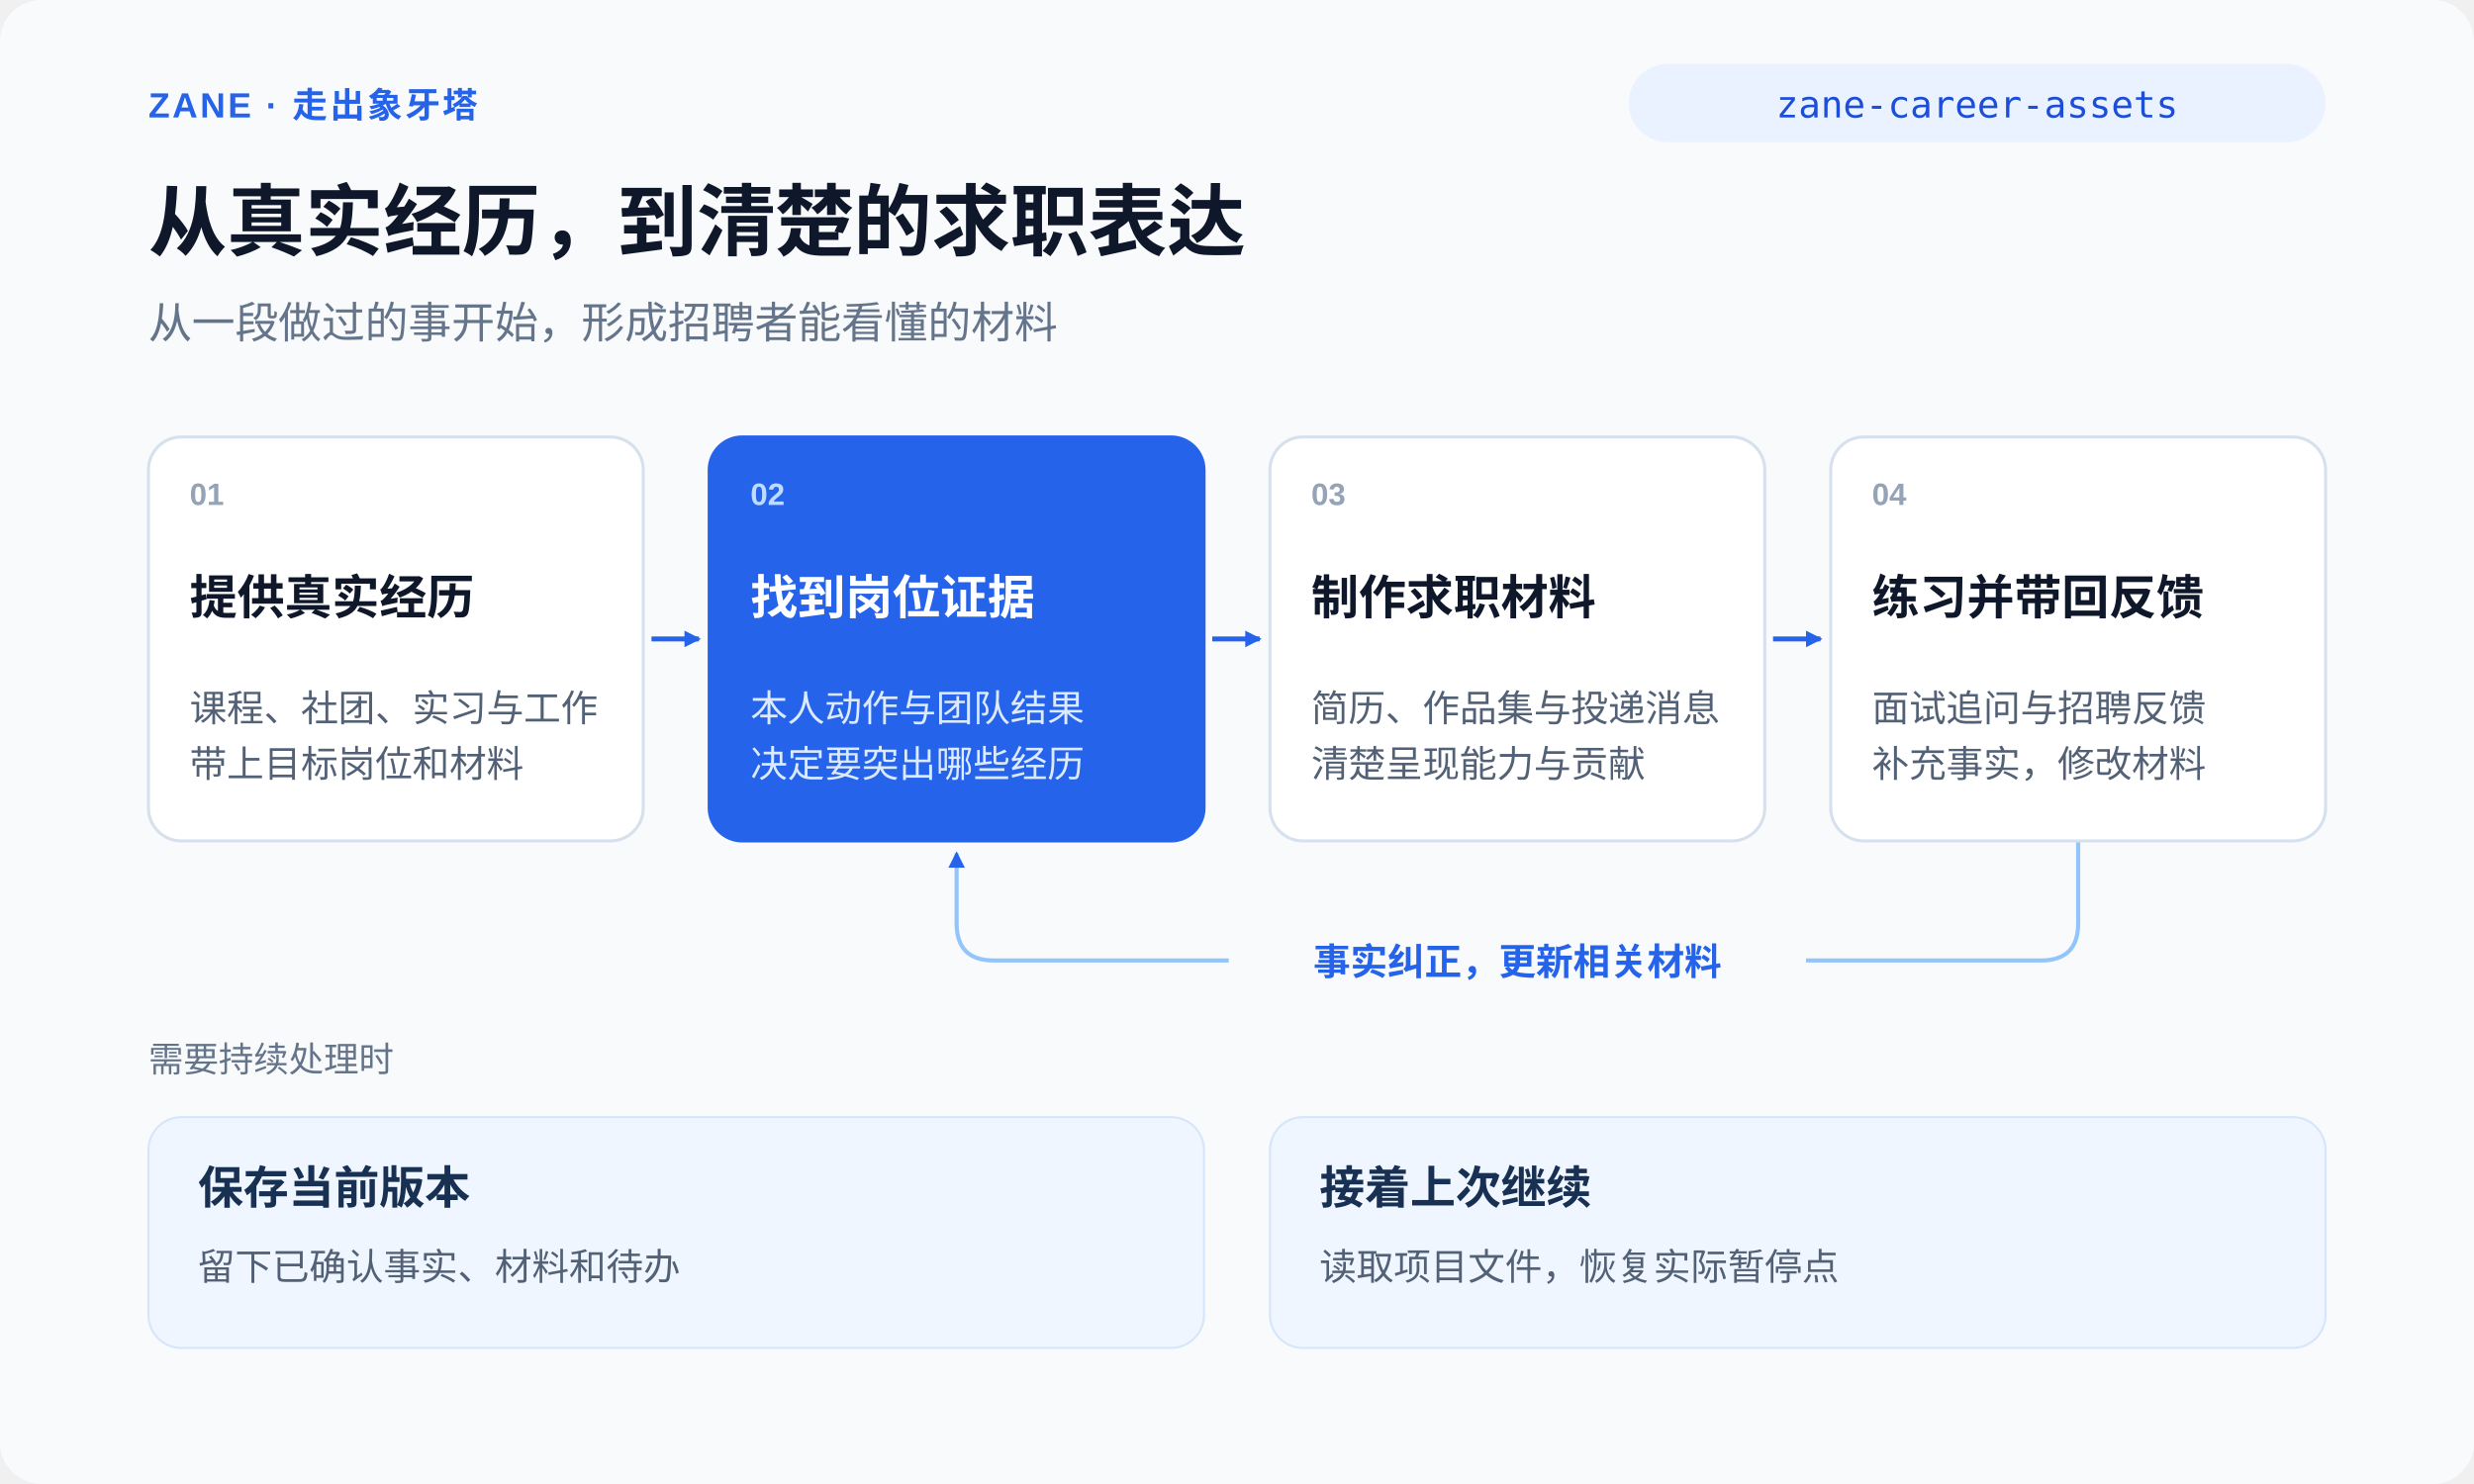
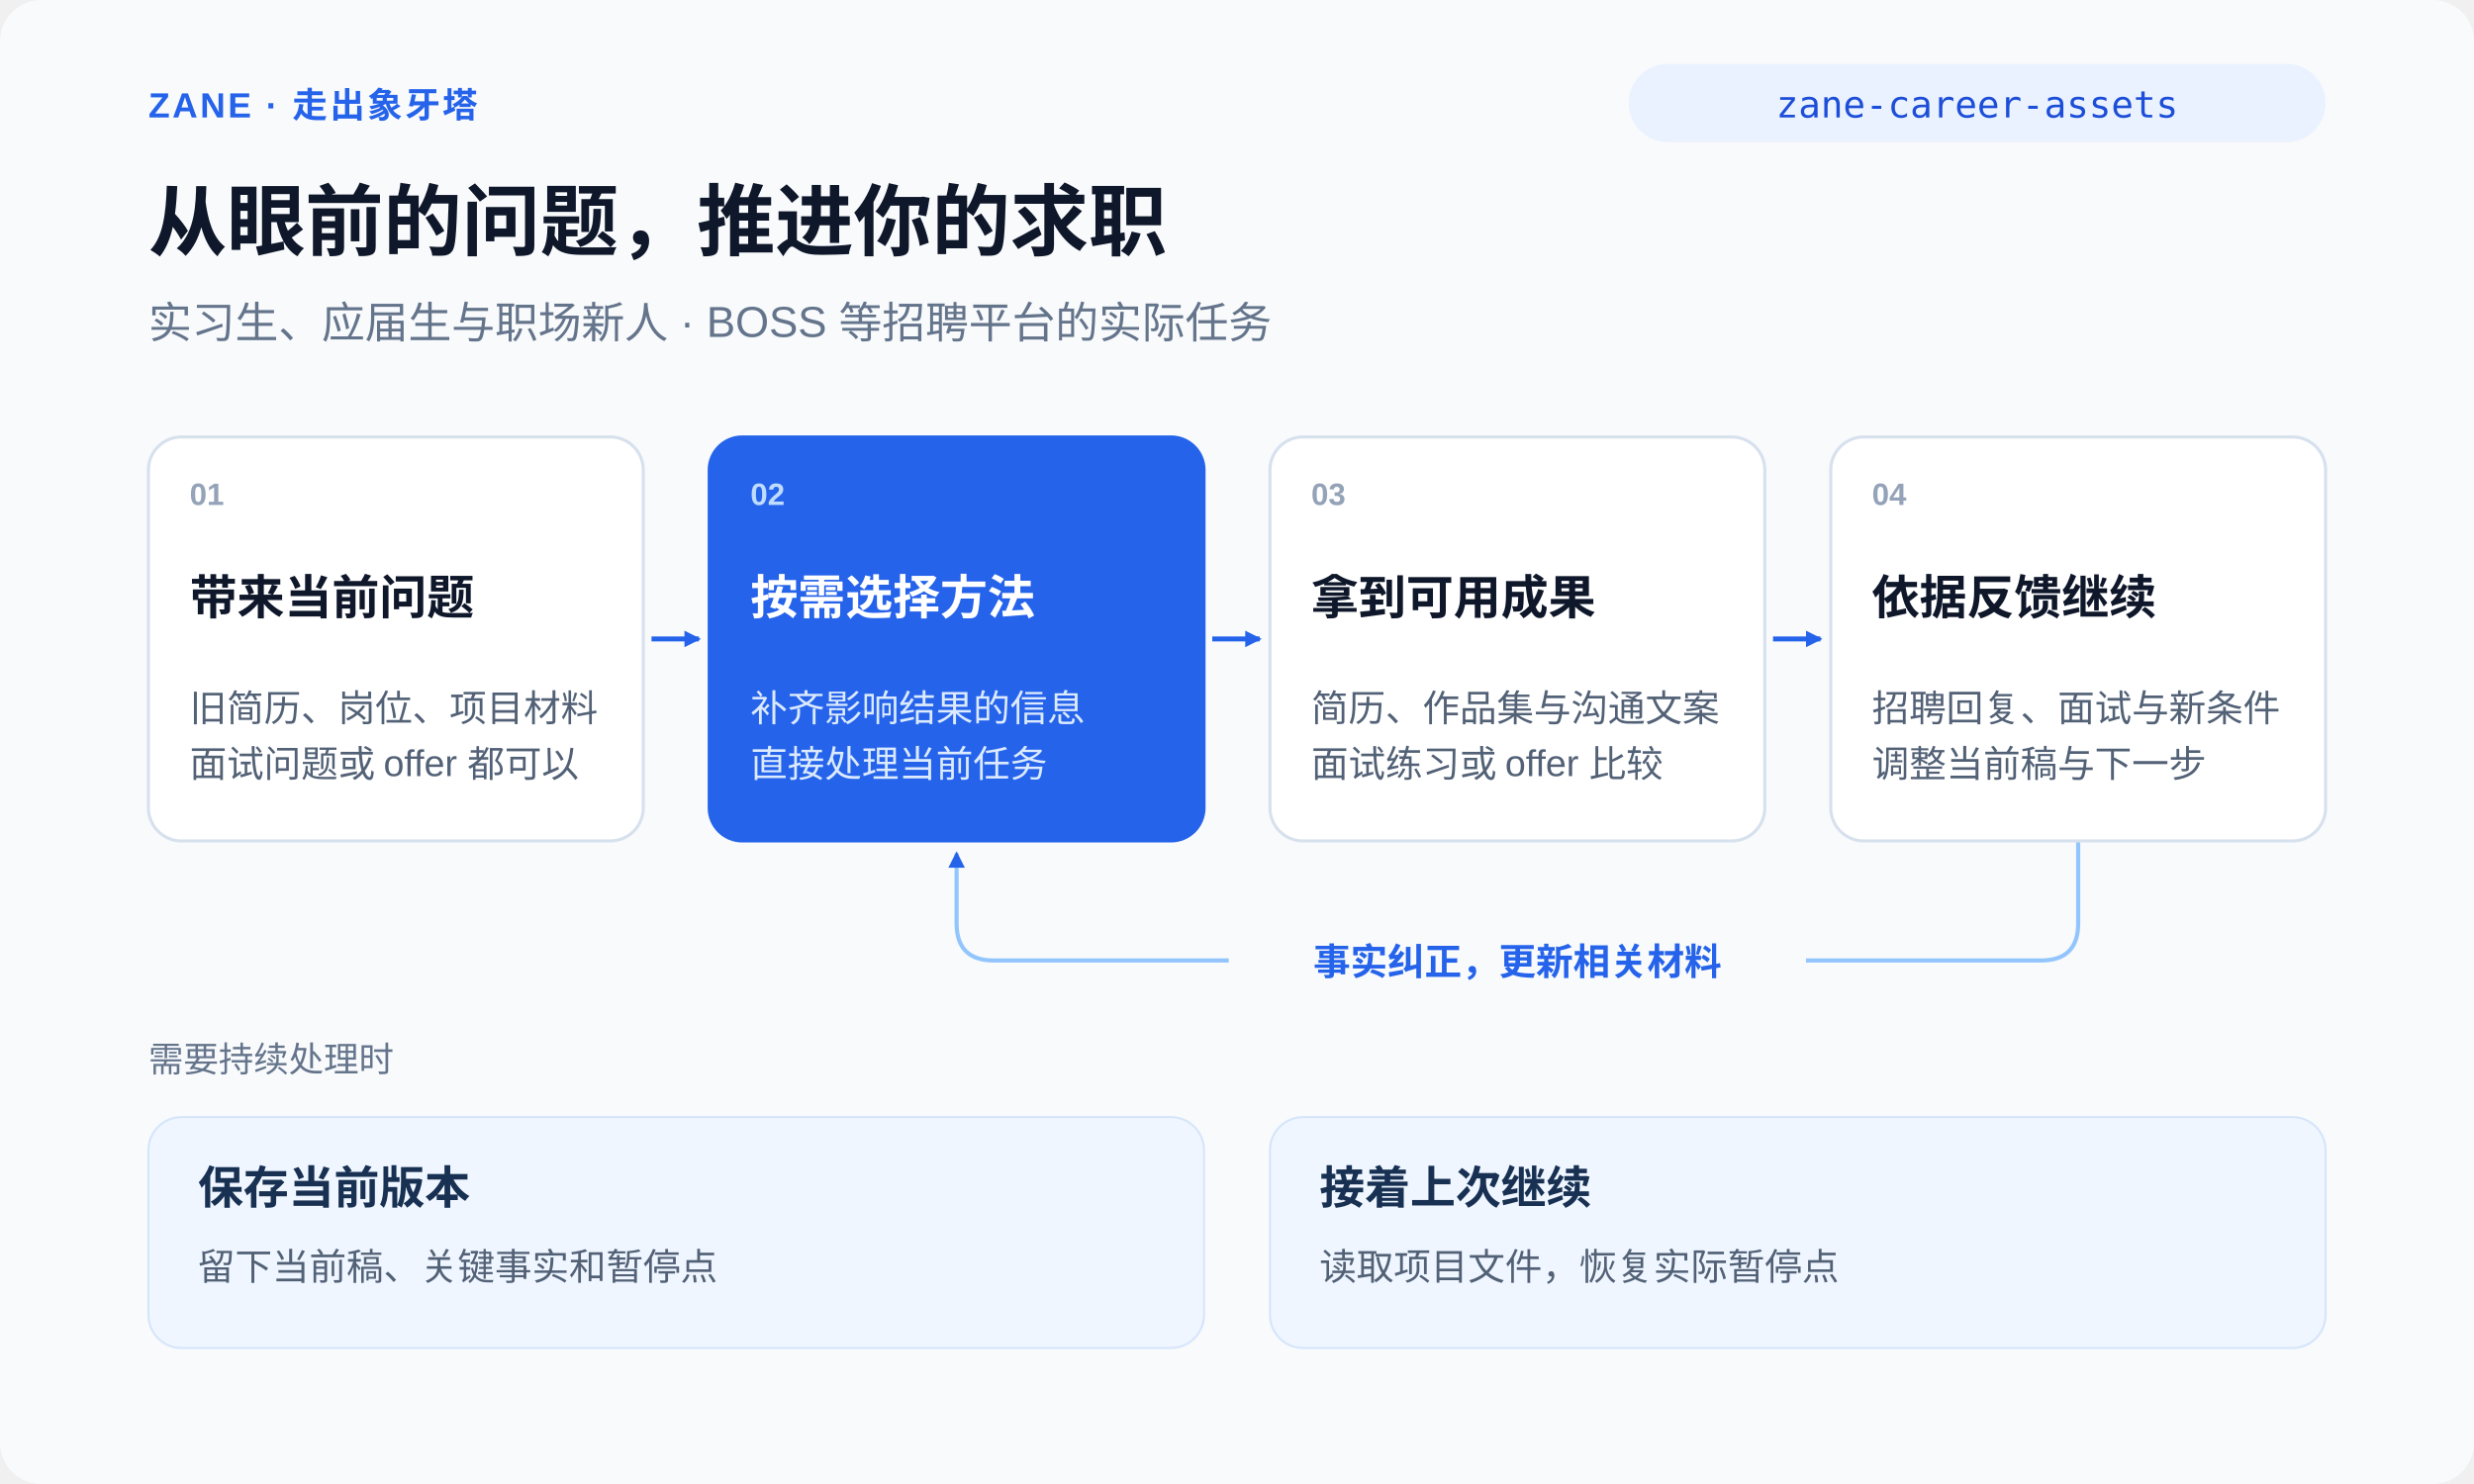
<svg xmlns="http://www.w3.org/2000/svg" viewBox="0 0 1200 720" role="img" aria-labelledby="title desc">
  <defs>
    <style>text{font-family:-apple-system,BlinkMacSystemFont,"Segoe UI","PingFang SC","Hiragino Sans GB","Microsoft YaHei",Arial,sans-serif}
.brand{font-size:17px;font-weight:700;letter-spacing:1.2px;fill:#2563eb}.entry{font-family:"SFMono-Regular",Consolas,monospace;font-size:18px;fill:#1d4ed8}
.title{font-size:38px;font-weight:700;fill:#0f172a}.subtitle{font-size:21px;fill:#64748b}
.index{font-size:15px;font-weight:600;fill:#94a3b8}.label{font-size:23px;font-weight:700;fill:#0f172a}.body{font-size:18px;fill:#526176}
.strong .index{fill:#bfdbfe}.strong .label{fill:#fff}.strong .body{fill:#dbeafe}
.loop{font-size:18px;font-weight:600;fill:#2563eb}.section{font-size:17px;fill:#64748b}.bottom-label{font-size:22px;font-weight:700;fill:#183153}.bottom-body{font-size:18px;fill:#526176}
</style>
    <marker id="arrow" markerWidth="8" markerHeight="8" refX="7" refY="4" orient="auto" markerUnits="userSpaceOnUse">
      <path d="M0 0 8 4 0 8Z" fill="#2563eb" />
    </marker>
  </defs>
  <rect width="1200" height="720" rx="20" fill="#f8fafc" />
  <path d="M316 310H339" stroke="#2563eb" stroke-width="2.4" fill="none" marker-end="url(#arrow)" />
  <path d="M588 310H611" stroke="#2563eb" stroke-width="2.4" fill="none" marker-end="url(#arrow)" />
  <path d="M860 310H883" stroke="#2563eb" stroke-width="2.4" fill="none" marker-end="url(#arrow)" />
  <path d="M1008 408V448Q1008 466 990 466H482Q464 466 464 448V414" fill="none" stroke="#93c5fd" stroke-width="2" marker-end="url(#arrow)" />
  <g class="stage">
    <rect x="72" y="212" width="240" height="196" rx="16" fill="#fff" stroke="#d7e1ed" stroke-width="1.5" />
    <text x="92" y="245" class="index">01</text>
-     <text x="92" y="298" class="label">提供真实经历</text>
-     <text x="92" y="350" class="body">课程、社团、实习与工作</text>
-     <text x="92" y="377" class="body">带上目标岗位和材料</text>
+     <text x="92" y="298" class="label">带来当前问题</text>
+     <text x="92" y="350" class="body">旧简历、岗位、项目材料</text>
+     <text x="92" y="377" class="body">面试问题或 offer 都可以</text>
  </g>
  <g class="strong">
    <rect x="344" y="212" width="240" height="196" rx="16" fill="#2563eb" stroke="#2563eb" stroke-width="1.5" />
    <text x="364" y="245" class="index">02</text>
-     <text x="364" y="298" class="label">找到岗位证据</text>
-     <text x="364" y="350" class="body">本人动作与团队结果</text>
-     <text x="364" y="377" class="body">决定要突出哪些经历</text>
+     <text x="364" y="298" class="label">按需选择方法</text>
+     <text x="364" y="350" class="body">补齐影响结果的信息</text>
+     <text x="364" y="377" class="body">直接处理当前任务</text>
  </g>
  <g class="stage">
    <rect x="616" y="212" width="240" height="196" rx="16" fill="#fff" stroke="#d7e1ed" stroke-width="1.5" />
    <text x="636" y="245" class="index">03</text>
-     <text x="636" y="298" class="label">制作求职材料</text>
-     <text x="636" y="350" class="body">简历、作品集与投递消息</text>
-     <text x="636" y="377" class="body">清楚呈现能力与贡献</text>
+     <text x="636" y="298" class="label">拿到可用成果</text>
+     <text x="636" y="350" class="body">简历、作品集与沟通文案</text>
+     <text x="636" y="377" class="body">面试练习或 offer 比较</text>
  </g>
  <g class="stage">
    <rect x="888" y="212" width="240" height="196" rx="16" fill="#fff" stroke="#d7e1ed" stroke-width="1.5" />
    <text x="908" y="245" class="index">04</text>
-     <text x="908" y="298" class="label">练习并带回反馈</text>
-     <text x="908" y="350" class="body">面试追问与招聘反馈</text>
-     <text x="908" y="377" class="body">补充事实，修改材料</text>
+     <text x="908" y="298" class="label">依据反馈继续</text>
+     <text x="908" y="350" class="body">招聘回复、面试与新条件</text>
+     <text x="908" y="377" class="body">调整当前稿与下一步</text>
  </g>
  <rect x="596" y="451" width="280" height="30" rx="10" fill="#f8fafc" />
  <text x="736" y="473" class="loop" text-anchor="middle">事实纠正，更新相关材料</text>
  <text x="72" y="520" class="section">需要持续处理时</text>
  <rect x="72" y="542" width="512" height="112" rx="16" fill="#eff6ff" stroke="#d5e5fa" />
  <text x="96" y="584" class="bottom-label">保存当前版本</text>
-   <text x="96" y="621" class="bottom-body">留下已确认事实、材料和待办</text>
+   <text x="96" y="621" class="bottom-body">留下当前稿、关键事实和暂停点</text>
  <rect x="616" y="542" width="512" height="112" rx="16" fill="#eff6ff" stroke="#d5e5fa" />
  <text x="640" y="584" class="bottom-label">接着上次继续</text>
  <text x="640" y="621" class="bottom-body">读取项目文件，恢复实际暂停点</text>
  <text x="72" y="57" class="brand">ZANE · 走出象牙塔</text>
  <rect x="790" y="31" width="338" height="38" rx="19" fill="#eaf2ff" />
  <text x="959" y="57" class="entry" text-anchor="middle">zane-career-assets</text>
-   <text x="72" y="121" class="title">从真实经历，到清楚的求职表达</text>
-   <text x="72" y="164" class="subtitle">从一段做过的事开始，形成招聘者能看懂的材料</text>
+   <text x="72" y="121" class="title">从眼前的问题，推进你的求职</text>
+   <text x="72" y="164" class="subtitle">实习生、应届生与职场新人 · BOSS 等招聘平台的实际任务</text>
</svg>
